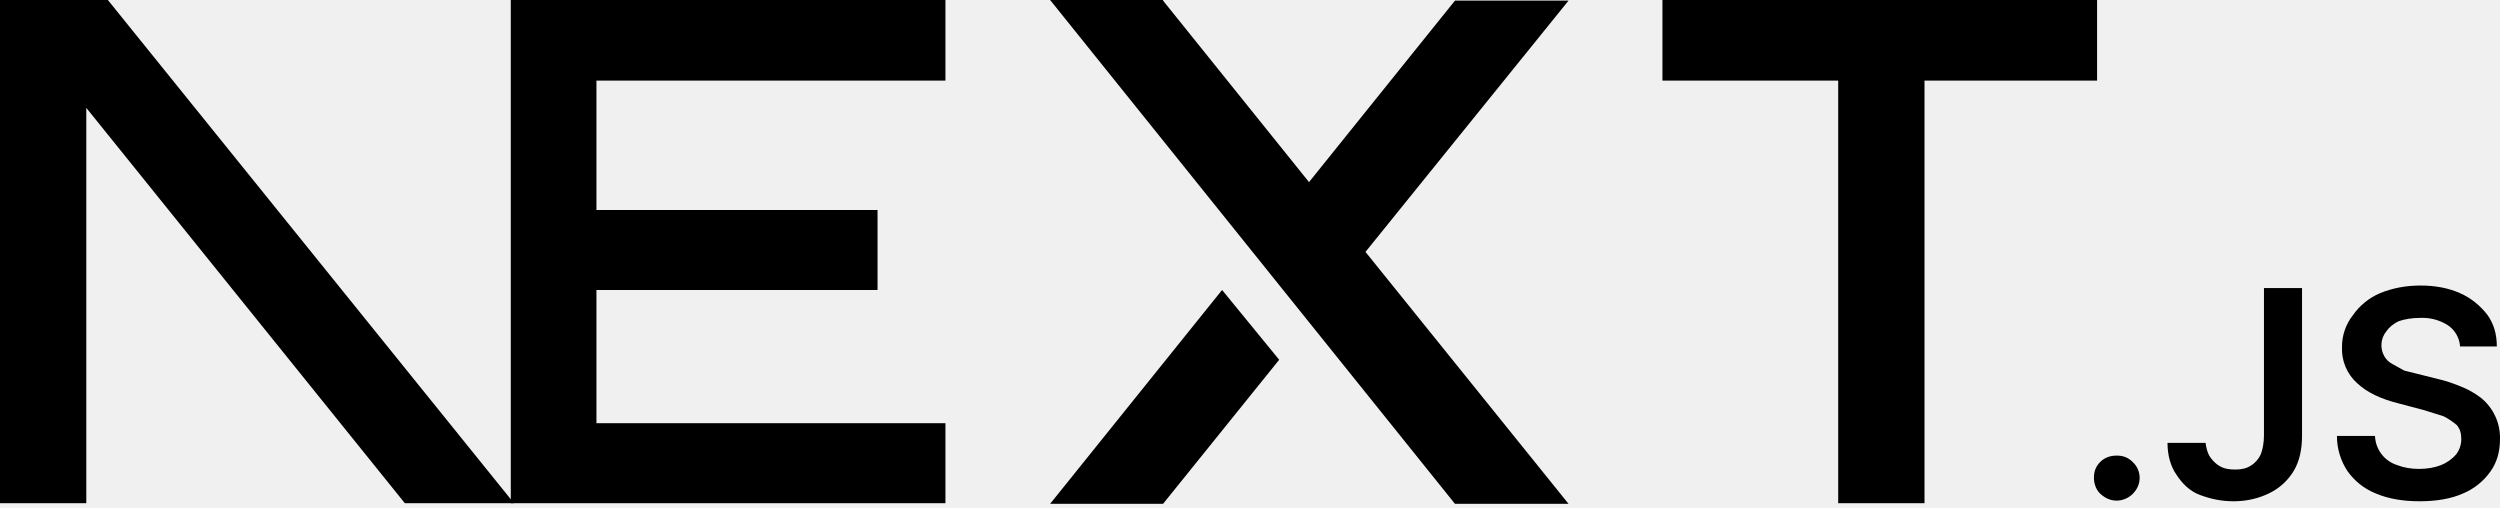
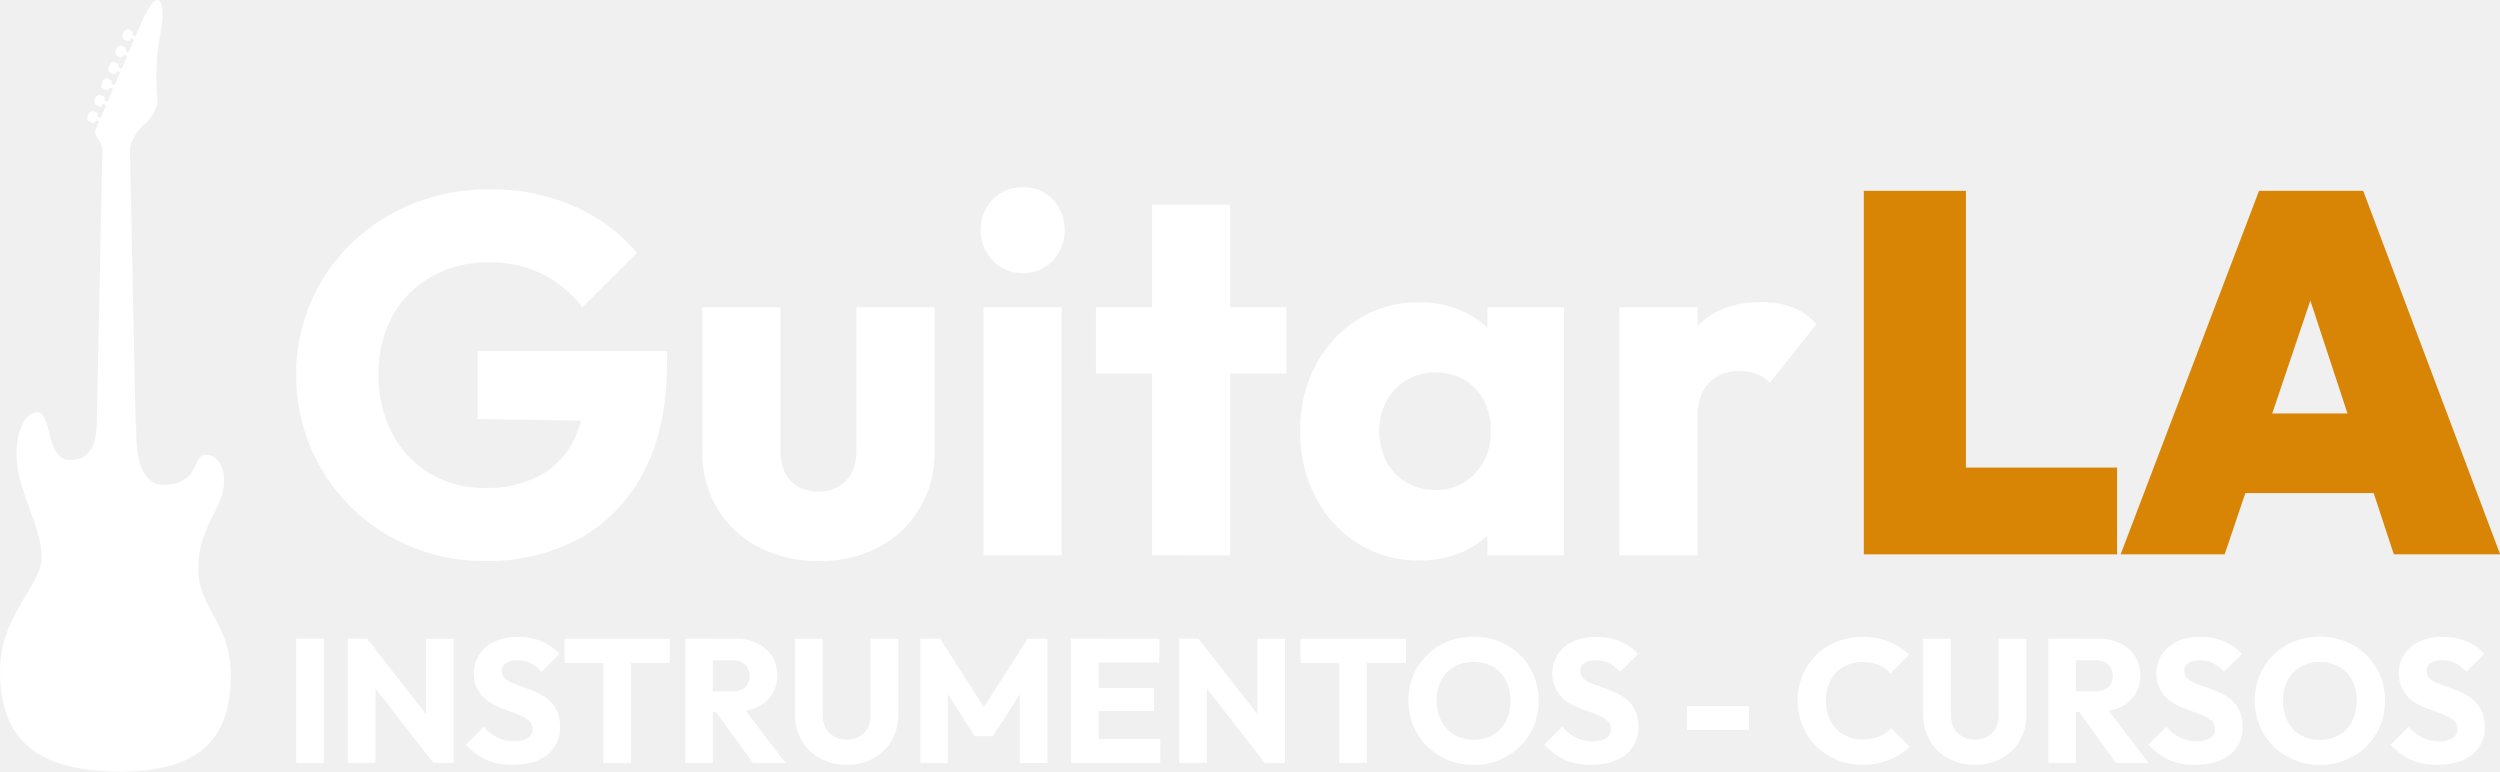
- <svg xmlns="http://www.w3.org/2000/svg" fill="none" viewBox="0 0 394 80">
-   <path fill="#000" d="M262 0h68.5v12.7h-27.2v66.6h-13.6V12.7H262V0ZM149 0v12.7H94v20.4h44.3v12.6H94v21h55v12.6H80.5V0h68.7zm34.3 0h-17.8l63.8 79.4h17.9l-32-39.7 32-39.6h-17.9l-23 28.6-23-28.6zm18.3 56.7-9-11-27.1 33.7h17.8l18.3-22.7z" />
-   <path fill="#000" d="M81 79.3 17 0H0v79.3h13.6V17l50.2 62.3H81Zm252.6-.4c-1 0-1.8-.4-2.5-1s-1.1-1.6-1.1-2.6.3-1.8 1-2.5 1.6-1 2.6-1 1.8.3 2.5 1a3.4 3.4 0 0 1 .6 4.3 3.7 3.7 0 0 1-3 1.8zm23.2-33.5h6v23.3c0 2.1-.4 4-1.3 5.5a9.1 9.1 0 0 1-3.8 3.5c-1.6.8-3.5 1.3-5.7 1.3-2 0-3.7-.4-5.3-1s-2.8-1.8-3.7-3.2c-.9-1.3-1.4-3-1.4-5h6c.1.8.3 1.6.7 2.2s1 1.2 1.6 1.5c.7.4 1.5.5 2.4.5 1 0 1.8-.2 2.4-.6a4 4 0 0 0 1.6-1.8c.3-.8.5-1.8.5-3V45.5zm30.9 9.1a4.4 4.4 0 0 0-2-3.3 7.5 7.5 0 0 0-4.3-1.1c-1.3 0-2.4.2-3.3.5-.9.4-1.6 1-2 1.6a3.5 3.5 0 0 0-.3 4c.3.5.7.9 1.3 1.2l1.8 1 2 .5 3.2.8c1.3.3 2.5.7 3.7 1.2a13 13 0 0 1 3.2 1.8 8.1 8.1 0 0 1 3 6.5c0 2-.5 3.7-1.5 5.1a10 10 0 0 1-4.4 3.5c-1.8.8-4.1 1.2-6.8 1.2-2.6 0-4.9-.4-6.8-1.2-2-.8-3.4-2-4.5-3.5a10 10 0 0 1-1.7-5.6h6a5 5 0 0 0 3.5 4.6c1 .4 2.2.6 3.4.6 1.3 0 2.5-.2 3.5-.6 1-.4 1.8-1 2.4-1.7a4 4 0 0 0 .8-2.4c0-.9-.2-1.6-.7-2.2a11 11 0 0 0-2.1-1.4l-3.2-1-3.8-1c-2.8-.7-5-1.7-6.6-3.2a7.2 7.2 0 0 1-2.4-5.7 8 8 0 0 1 1.7-5 10 10 0 0 1 4.3-3.5c2-.8 4-1.2 6.4-1.2 2.3 0 4.4.4 6.2 1.2 1.8.8 3.2 2 4.3 3.4 1 1.4 1.5 3 1.5 5h-5.8z" />
+ <svg xmlns="http://www.w3.org/2000/svg" id="Capa_1" data-name="Capa 1" viewBox="0 0 644.3 198.86">
+   <defs>
+     <style>.cls-1,.cls-2{fill:#fff;}.cls-2{fill-rule:evenodd;}.cls-3{fill:#d88506;}</style>
+   </defs>
+   <path class="cls-1" d="M143.59,161.33a49,49,0,0,1-19-3.69A47.51,47.51,0,0,1,95,113.3a46.32,46.32,0,0,1,3.82-18.82,47,47,0,0,1,10.6-15.2A48.49,48.49,0,0,1,125.3,69.15a52,52,0,0,1,19.48-3.62,53.06,53.06,0,0,1,21.77,4.34,44.63,44.63,0,0,1,16.26,12L168.73,95.93a29.28,29.28,0,0,0-10.53-8.69,31.36,31.36,0,0,0-13.69-2.9A29.33,29.33,0,0,0,129.91,88,25.77,25.77,0,0,0,119.84,98.1a30.71,30.71,0,0,0-3.62,15.2,31.5,31.5,0,0,0,3.56,15.26,26.1,26.1,0,0,0,9.73,10.27,27.29,27.29,0,0,0,14.22,3.68,28.9,28.9,0,0,0,13.88-3.09,21.19,21.19,0,0,0,8.81-8.95,30.2,30.2,0,0,0,3.09-14.28l13.69,9.21-41.45-.66V107.25h48.82v3q0,16.71-6,28.1A40.51,40.51,0,0,1,168,155.54,50.07,50.07,0,0,1,143.59,161.33Z" transform="translate(-18.66 -16.75)" />
+   <path class="cls-1" d="M229.66,161.33a32.65,32.65,0,0,1-15.6-3.62,26.65,26.65,0,0,1-10.59-10A28,28,0,0,1,199.65,133V95.93h20.13v36.84a13.22,13.22,0,0,0,1.12,5.66,8.21,8.21,0,0,0,3.36,3.68,10.44,10.44,0,0,0,5.4,1.32,9.24,9.24,0,0,0,7.1-2.83c1.75-1.89,2.63-4.49,2.63-7.83V95.93h20.13v37a28.35,28.35,0,0,1-3.81,14.81,26.89,26.89,0,0,1-10.53,10A32.22,32.22,0,0,1,229.66,161.33Z" transform="translate(-18.66 -16.75)" />
+   <path class="cls-1" d="M282.29,87.11a10.35,10.35,0,0,1-7.83-3.23,11.54,11.54,0,0,1,0-15.72A10.47,10.47,0,0,1,282.29,65a10.27,10.27,0,0,1,7.76,3.16,11.71,11.71,0,0,1,0,15.72A10.15,10.15,0,0,1,282.29,87.11Zm-10.14,72.77V95.93h20.14v63.95Z" transform="translate(-18.66 -16.75)" />
+   <path class="cls-1" d="M301.1,113V95.93h49.09V113Zm14.48,46.85V69.48h20.13v90.4Z" transform="translate(-18.66 -16.75)" />
+   <path class="cls-1" d="M384.4,161.2a29,29,0,0,1-15.73-4.34A31.06,31.06,0,0,1,357.75,145a35.64,35.64,0,0,1-4-17.11,35.62,35.62,0,0,1,4-17.1A31,31,0,0,1,368.67,99a29,29,0,0,1,15.73-4.34,26.51,26.51,0,0,1,11.65,2.5,22.65,22.65,0,0,1,8.48,6.91,18.56,18.56,0,0,1,3.69,10.07v27.63a18.92,18.92,0,0,1-3.62,10.07,22,22,0,0,1-8.49,6.91A27,27,0,0,1,384.4,161.2ZM388.48,143a13.45,13.45,0,0,0,10.39-4.28,15.36,15.36,0,0,0,4-10.86,16.93,16.93,0,0,0-1.78-7.89,13.12,13.12,0,0,0-5-5.33,15.43,15.43,0,0,0-14.87,0A14,14,0,0,0,376,120a17.33,17.33,0,0,0-.06,15.66,13.72,13.72,0,0,0,5.13,5.39A14,14,0,0,0,388.48,143ZM402,159.88V142.64l3-15.52-3-15.53V95.93h19.75v63.95Z" transform="translate(-18.66 -16.75)" />
+   <path class="cls-1" d="M436,159.88V95.93h20.13v63.95Zm20.13-35.14-8.42-6.58q2.51-11.18,8.42-17.37c4-4.12,9.43-6.18,16.45-6.18a21.92,21.92,0,0,1,8.1,1.38,16.29,16.29,0,0,1,6.11,4.28l-12,15.13a8.73,8.73,0,0,0-3.29-2.23,11.87,11.87,0,0,0-4.47-.79,10.49,10.49,0,0,0-8,3.09Q456.11,118.56,456.11,124.74Z" transform="translate(-18.66 -16.75)" />
+   <path class="cls-1" d="M95,213.35v-32h7.11v32Z" transform="translate(-18.66 -16.75)" />
+   <path class="cls-1" d="M108.3,213.35v-32h5l2.12,6.39v25.59Zm22.06,0-18.84-24.14,1.77-7.84,18.84,24.14Zm0,0-1.9-6.39V181.37h7.11v32Z" transform="translate(-18.66 -16.75)" />
+   <path class="cls-1" d="M150.69,213.85a16.42,16.42,0,0,1-6.77-1.29,16,16,0,0,1-5.18-3.92l4.62-4.58a11.46,11.46,0,0,0,3.42,2.74,9.35,9.35,0,0,0,4.37,1,6.33,6.33,0,0,0,3.51-.82,2.56,2.56,0,0,0,1.24-2.26,2.88,2.88,0,0,0-.81-2.13,7.08,7.08,0,0,0-2.15-1.4c-.9-.4-1.88-.77-2.95-1.14s-2.13-.77-3.19-1.24a13.3,13.3,0,0,1-2.92-1.77,8,8,0,0,1-2.15-2.67A9,9,0,0,1,146.3,182a14.45,14.45,0,0,1,5.84-1.11,15.7,15.7,0,0,1,6.14,1.17,12.66,12.66,0,0,1,4.6,3.22l-4.62,4.57a11.14,11.14,0,0,0-2.92-2.22,7.47,7.47,0,0,0-3.33-.72,5.39,5.39,0,0,0-2.95.7,2.27,2.27,0,0,0-1.08,2,2.56,2.56,0,0,0,.81,2,7.13,7.13,0,0,0,2.15,1.29c.89.36,1.87.72,2.95,1.08s2.13.79,3.19,1.27a13.54,13.54,0,0,1,2.92,1.83,8.29,8.29,0,0,1,2.15,2.81,9.6,9.6,0,0,1,.82,4.19,8.69,8.69,0,0,1-3.26,7.18C157.53,213,154.53,213.85,150.69,213.85Z" transform="translate(-18.66 -16.75)" />
+   <path class="cls-1" d="M164.15,187.58v-6.21h27.13v6.21Zm10,25.77V181.83h7.11v31.52Z" transform="translate(-18.66 -16.75)" />
+   <path class="cls-1" d="M195.26,213.35v-32h7.11v32Zm5.44-13.18v-5.25h6.74a4.65,4.65,0,0,0,3.29-1.09,4.26,4.26,0,0,0,0-5.8,4.44,4.44,0,0,0-3.26-1.13H200.7v-5.53h7.6a12.35,12.35,0,0,1,5.58,1.2,9.37,9.37,0,0,1,3.76,3.33,9.59,9.59,0,0,1,0,9.81,9.14,9.14,0,0,1-3.81,3.28,13.06,13.06,0,0,1-5.75,1.18Zm12,13.18-10-13.77,6.52-1.77,11.87,15.54Z" transform="translate(-18.66 -16.75)" />
+   <path class="cls-1" d="M236.93,213.85a14.06,14.06,0,0,1-7-1.68,12.14,12.14,0,0,1-4.71-4.64,13.42,13.42,0,0,1-1.69-6.77V181.37h7.15v19.8a6.39,6.39,0,0,0,.82,3.3,5.46,5.46,0,0,0,2.24,2.15,6.66,6.66,0,0,0,3.15.75,6.46,6.46,0,0,0,3.17-.75,5.5,5.5,0,0,0,2.15-2.13,6.45,6.45,0,0,0,.79-3.28V181.37h7.16V200.8a13.36,13.36,0,0,1-1.68,6.75,12,12,0,0,1-4.66,4.62A13.94,13.94,0,0,1,236.93,213.85Z" transform="translate(-18.66 -16.75)" />
+   <path class="cls-1" d="M255.86,213.35v-32h5.07L273.52,201h-2.58l12.55-19.61h5.11v32h-7.11v-20l1.27.31-8.2,12.77h-4.71l-8.15-12.77,1.22-.31v20Z" transform="translate(-18.66 -16.75)" />
+   <path class="cls-1" d="M294.72,213.35v-32h7.11v32Zm5.43-25.86v-6.12h17.3v6.12Zm0,12.5v-5.94h15.94V200Zm0,13.36v-6.16h17.53v6.16Z" transform="translate(-18.66 -16.75)" />
+   <path class="cls-1" d="M322.57,213.35v-32h5l2.13,6.39v25.59Zm22.06,0-18.85-24.14,1.77-7.84,18.84,24.14Zm0,0L342.72,207V181.37h7.11v32Z" transform="translate(-18.66 -16.75)" />
+   <path class="cls-1" d="M353.82,187.58v-6.21H381v6.21Zm10,25.77V181.83h7.11v31.52Z" transform="translate(-18.66 -16.75)" />
+   <path class="cls-1" d="M398.52,213.89a17.17,17.17,0,0,1-6.68-1.27,16.65,16.65,0,0,1-5.37-3.53,15.91,15.91,0,0,1-3.57-5.28,17.29,17.29,0,0,1,0-13,16.09,16.09,0,0,1,3.53-5.24,16.33,16.33,0,0,1,5.32-3.49,18.51,18.51,0,0,1,13.32,0,16.74,16.74,0,0,1,5.34,3.49,16,16,0,0,1,3.55,5.26,17.37,17.37,0,0,1,0,13,15.92,15.92,0,0,1-3.53,5.25,16.22,16.22,0,0,1-5.32,3.51A16.93,16.93,0,0,1,398.52,213.89Zm-.09-6.48a9.7,9.7,0,0,0,5-1.26,8.55,8.55,0,0,0,3.33-3.56,11.28,11.28,0,0,0,1.18-5.27,11.79,11.79,0,0,0-.68-4.1,9,9,0,0,0-1.95-3.17,8.46,8.46,0,0,0-3-2,10.22,10.22,0,0,0-3.87-.71,9.86,9.86,0,0,0-5,1.25A8.47,8.47,0,0,0,390.1,192a11.12,11.12,0,0,0-1.18,5.28,12,12,0,0,0,.68,4.12,9.32,9.32,0,0,0,1.92,3.19,8.41,8.41,0,0,0,3,2.06A10.17,10.17,0,0,0,398.43,207.41Z" transform="translate(-18.66 -16.75)" />
+   <path class="cls-1" d="M428.64,213.85a16.35,16.35,0,0,1-6.77-1.29,15.91,15.91,0,0,1-5.19-3.92l4.62-4.58a11.58,11.58,0,0,0,3.42,2.74,9.35,9.35,0,0,0,4.37,1,6.33,6.33,0,0,0,3.51-.82,2.57,2.57,0,0,0,1.25-2.26,2.89,2.89,0,0,0-.82-2.13,7,7,0,0,0-2.15-1.4c-.89-.4-1.87-.77-2.95-1.14s-2.13-.77-3.19-1.24a13.3,13.3,0,0,1-2.92-1.77,8,8,0,0,1-2.15-2.67A9,9,0,0,1,424.24,182a14.47,14.47,0,0,1,5.85-1.11,15.65,15.65,0,0,1,6.13,1.17,12.66,12.66,0,0,1,4.6,3.22l-4.62,4.57a11.14,11.14,0,0,0-2.92-2.22,7.47,7.47,0,0,0-3.33-.72,5.33,5.33,0,0,0-2.94.7,2.25,2.25,0,0,0-1.09,2,2.56,2.56,0,0,0,.81,2,7.13,7.13,0,0,0,2.15,1.29c.9.36,1.88.72,2.95,1.08s2.14.79,3.19,1.27a13.54,13.54,0,0,1,2.92,1.83,8.29,8.29,0,0,1,2.15,2.81,9.6,9.6,0,0,1,.82,4.19,8.69,8.69,0,0,1-3.26,7.18Q434.38,213.85,428.64,213.85Z" transform="translate(-18.66 -16.75)" />
+   <path class="cls-1" d="M453.41,204.83v-6.07h16v6.07Z" transform="translate(-18.66 -16.75)" />
+   <path class="cls-1" d="M498.74,213.85a17.43,17.43,0,0,1-6.63-1.25,16.13,16.13,0,0,1-8.9-8.79,17.24,17.24,0,0,1,0-13,15.88,15.88,0,0,1,3.53-5.24,16.42,16.42,0,0,1,5.32-3.46,18.89,18.89,0,0,1,13.41,0,16.38,16.38,0,0,1,5.19,3.35l-4.76,4.8a9.1,9.1,0,0,0-3.06-2.13,10.44,10.44,0,0,0-4.14-.77,10.12,10.12,0,0,0-3.83.7,8.37,8.37,0,0,0-3,2,9.41,9.41,0,0,0-1.95,3.17,12.36,12.36,0,0,0,0,8.2,9.51,9.51,0,0,0,1.95,3.17,8.66,8.66,0,0,0,3,2,9.76,9.76,0,0,0,3.83.73,10.91,10.91,0,0,0,4.26-.77,9.41,9.41,0,0,0,3.12-2.13l4.8,4.8a17.5,17.5,0,0,1-5.28,3.35A17.76,17.76,0,0,1,498.74,213.85Z" transform="translate(-18.66 -16.75)" />
+   <path class="cls-1" d="M527.64,213.85a14,14,0,0,1-6.95-1.68,12,12,0,0,1-4.71-4.64,13.43,13.43,0,0,1-1.7-6.77V181.37h7.16v19.8a6.48,6.48,0,0,0,.81,3.3,5.46,5.46,0,0,0,2.24,2.15,6.66,6.66,0,0,0,3.15.75,6.43,6.43,0,0,0,3.17-.75,5.44,5.44,0,0,0,2.15-2.13,6.45,6.45,0,0,0,.8-3.28V181.37h7.15V200.8a13.36,13.36,0,0,1-1.68,6.75,12,12,0,0,1-4.66,4.62A13.89,13.89,0,0,1,527.64,213.85Z" transform="translate(-18.66 -16.75)" />
+   <path class="cls-1" d="M546.57,213.35v-32h7.11v32ZM552,200.17v-5.25h6.74a4.65,4.65,0,0,0,3.29-1.09,4.26,4.26,0,0,0,0-5.8,4.44,4.44,0,0,0-3.26-1.13H552v-5.53h7.6a12.35,12.35,0,0,1,5.58,1.2,9.27,9.27,0,0,1,3.75,3.33,9.53,9.53,0,0,1,0,9.81,9,9,0,0,1-3.8,3.28,13.06,13.06,0,0,1-5.75,1.18Zm12,13.18-10-13.77,6.52-1.77,11.87,15.54Z" transform="translate(-18.66 -16.75)" />
+   <path class="cls-1" d="M584.3,213.85a16.35,16.35,0,0,1-6.77-1.29,15.91,15.91,0,0,1-5.19-3.92l4.62-4.58a11.58,11.58,0,0,0,3.42,2.74,9.35,9.35,0,0,0,4.37,1,6.33,6.33,0,0,0,3.51-.82,2.57,2.57,0,0,0,1.25-2.26,2.89,2.89,0,0,0-.82-2.13,7,7,0,0,0-2.15-1.4c-.89-.4-1.87-.77-2.95-1.14s-2.13-.77-3.19-1.24a13.3,13.3,0,0,1-2.92-1.77,8,8,0,0,1-2.15-2.67A9,9,0,0,1,579.9,182a14.47,14.47,0,0,1,5.85-1.11,15.65,15.65,0,0,1,6.13,1.17,12.66,12.66,0,0,1,4.6,3.22l-4.62,4.57a11.14,11.14,0,0,0-2.92-2.22,7.47,7.47,0,0,0-3.33-.72,5.33,5.33,0,0,0-2.94.7,2.25,2.25,0,0,0-1.09,2,2.56,2.56,0,0,0,.81,2,7.13,7.13,0,0,0,2.15,1.29c.9.36,1.88.72,3,1.08s2.14.79,3.19,1.27a13.54,13.54,0,0,1,2.92,1.83,8.29,8.29,0,0,1,2.15,2.81,9.6,9.6,0,0,1,.82,4.19,8.69,8.69,0,0,1-3.26,7.18Q590,213.85,584.3,213.85Z" transform="translate(-18.66 -16.75)" />
+   <path class="cls-1" d="M616.63,213.89a17.21,17.21,0,0,1-6.68-1.27,16.61,16.61,0,0,1-5.36-3.53,15.93,15.93,0,0,1-3.58-5.28,17.29,17.29,0,0,1,0-13,16.09,16.09,0,0,1,3.53-5.24,16.33,16.33,0,0,1,5.32-3.49,18.51,18.51,0,0,1,13.32,0,16.63,16.63,0,0,1,5.34,3.49,16,16,0,0,1,3.56,5.26,17.37,17.37,0,0,1,0,13,16.22,16.22,0,0,1-8.86,8.76A16.93,16.93,0,0,1,616.63,213.89Zm-.09-6.48a9.76,9.76,0,0,0,5-1.26,8.67,8.67,0,0,0,3.33-3.56,11.4,11.4,0,0,0,1.17-5.27,11.56,11.56,0,0,0-.68-4.1,9.12,9.12,0,0,0-1.94-3.17,8.5,8.5,0,0,0-3-2,10.22,10.22,0,0,0-3.87-.71,9.79,9.79,0,0,0-5,1.25,8.43,8.43,0,0,0-3.33,3.49,11.12,11.12,0,0,0-1.18,5.28,12,12,0,0,0,.68,4.12,9.18,9.18,0,0,0,1.93,3.19,8.37,8.37,0,0,0,3,2.06A10.21,10.21,0,0,0,616.54,207.41Z" transform="translate(-18.66 -16.75)" />
+   <path class="cls-1" d="M646.75,213.85a16.39,16.39,0,0,1-6.77-1.29,15.91,15.91,0,0,1-5.19-3.92l4.62-4.58a11.71,11.71,0,0,0,3.42,2.74,9.38,9.38,0,0,0,4.37,1,6.33,6.33,0,0,0,3.51-.82A2.57,2.57,0,0,0,652,204.7a2.85,2.85,0,0,0-.82-2.13,7,7,0,0,0-2.15-1.4c-.89-.4-1.87-.77-2.94-1.14s-2.14-.77-3.19-1.24a13.3,13.3,0,0,1-2.92-1.77,8,8,0,0,1-2.16-2.67A9,9,0,0,1,642.36,182a14.45,14.45,0,0,1,5.84-1.11,15.73,15.73,0,0,1,6.14,1.17,12.62,12.62,0,0,1,4.59,3.22l-4.62,4.57a11,11,0,0,0-2.92-2.22,7.47,7.47,0,0,0-3.33-.72,5.38,5.38,0,0,0-2.94.7,2.25,2.25,0,0,0-1.09,2,2.54,2.54,0,0,0,.82,2,7,7,0,0,0,2.15,1.29q1.34.54,2.94,1.08c1.07.37,2.14.79,3.2,1.27a13.78,13.78,0,0,1,2.92,1.83,8.29,8.29,0,0,1,2.15,2.81,9.75,9.75,0,0,1,.81,4.19,8.66,8.66,0,0,1-3.26,7.18Q652.51,213.85,646.75,213.85Z" transform="translate(-18.66 -16.75)" />
+   <path class="cls-2" d="M28.32,123c-3-.05-5.7,4.71-5.37,12,.39,8.57,6.43,17.27,6.43,25.55,0,7.09-10.81,14.78-10.71,29.35.1,16.6,8.4,25.71,31.15,25.71s28.32-10.87,28.32-25c0-13-8.38-17.35-8.38-27.07,0-10.22,5.42-14.88,6.43-20.6,1.19-6.77-2.56-9.85-5.33-8.78-2.46,1-1.34,7.37-9.92,7.55-4.12.09-7.16-3.77-7.16-13.33s-9.64-10.6-10.22-1.22c-.18,2.78-1.06,8.14-6.81,8.17C30.35,135.34,32.14,123.11,28.32,123Z" transform="translate(-18.66 -16.75)" />
+   <polygon class="cls-2" points="24.62 124.69 35.27 124.69 33.42 35.05 26.46 35.05 24.62 124.69" />
+   <path class="cls-2" d="M59.24,42.62A61.86,61.86,0,0,1,60,25.35c1.67-8.41-.47-13.15-5.12-2.27L43.74,49.2c-.44,1-1.17,1.46.31,3.55a4.71,4.71,0,0,1,1,2.35h7.09c0-1.18,1.37-4.32,3.87-6.42C57.55,47.38,59.4,44.46,59.24,42.62Z" transform="translate(-18.66 -16.75)" />
+   <rect class="cls-1" x="52.94" y="24.84" width="1" height="3.38" transform="translate(-10.64 48.48) rotate(-66.84)" />
+   <path class="cls-2" d="M51.63,27.38l-1.08-.46c-.85-.76,0-2.71,1.13-2.63l1.07.46C53.22,25.35,52.38,27.31,51.63,27.38Z" transform="translate(-18.66 -16.75)" />
+   <rect class="cls-1" x="51.13" y="29.06" width="1" height="3.38" transform="translate(-15.62 49.37) rotate(-66.83)" />
+   <path class="cls-2" d="M49.82,31.61l-1.08-.47c-.85-.76,0-2.71,1.13-2.63L51,29C51.41,29.57,50.57,31.53,49.82,31.61Z" transform="translate(-18.66 -16.75)" />
+   <rect class="cls-1" x="49.33" y="33.28" width="1" height="3.38" transform="translate(-20.6 50.27) rotate(-66.82)" />
+   <path class="cls-2" d="M48,35.83l-1.07-.46c-.85-.76,0-2.72,1.12-2.63l1.08.46C49.61,33.79,48.77,35.75,48,35.83Z" transform="translate(-18.66 -16.75)" />
+   <rect class="cls-1" x="47.52" y="37.5" width="1" height="3.38" transform="translate(-25.57 51.19) rotate(-66.85)" />
+   <path class="cls-2" d="M46.21,40.05l-1.08-.46c-.85-.76,0-2.72,1.13-2.63l1.07.46C47.8,38,47,40,46.21,40.05Z" transform="translate(-18.66 -16.75)" />
+   <rect class="cls-1" x="45.72" y="41.73" width="1" height="3.38" transform="translate(-30.55 52.07) rotate(-66.83)" />
+   <path class="cls-2" d="M44.4,44.27l-1.08-.46c-.85-.76,0-2.72,1.13-2.63l1.08.46C46,42.23,45.15,44.2,44.4,44.27Z" transform="translate(-18.66 -16.75)" />
+   <rect class="cls-1" x="43.91" y="45.95" width="1" height="3.38" transform="translate(-35.53 52.97) rotate(-66.83)" />
+   <path class="cls-2" d="M42.6,48.49,41.52,48c-.85-.76,0-2.72,1.12-2.63l1.08.46C44.19,46.46,43.35,48.42,42.6,48.49Z" transform="translate(-18.66 -16.75)" />
+   <path class="cls-3" d="M499,159.62V65.93h26.31v93.69Zm21.45,0V137.25h43.82v22.37Z" transform="translate(-18.66 -16.75)" />
+   <path class="cls-3" d="M565.19,159.62l35.67-93.69H627.7L663,159.62H635.6L609.41,80h9.47L592,159.62Zm23.17-15.79V123.3h52.37v20.53Z" transform="translate(-18.66 -16.75)" />
</svg>
